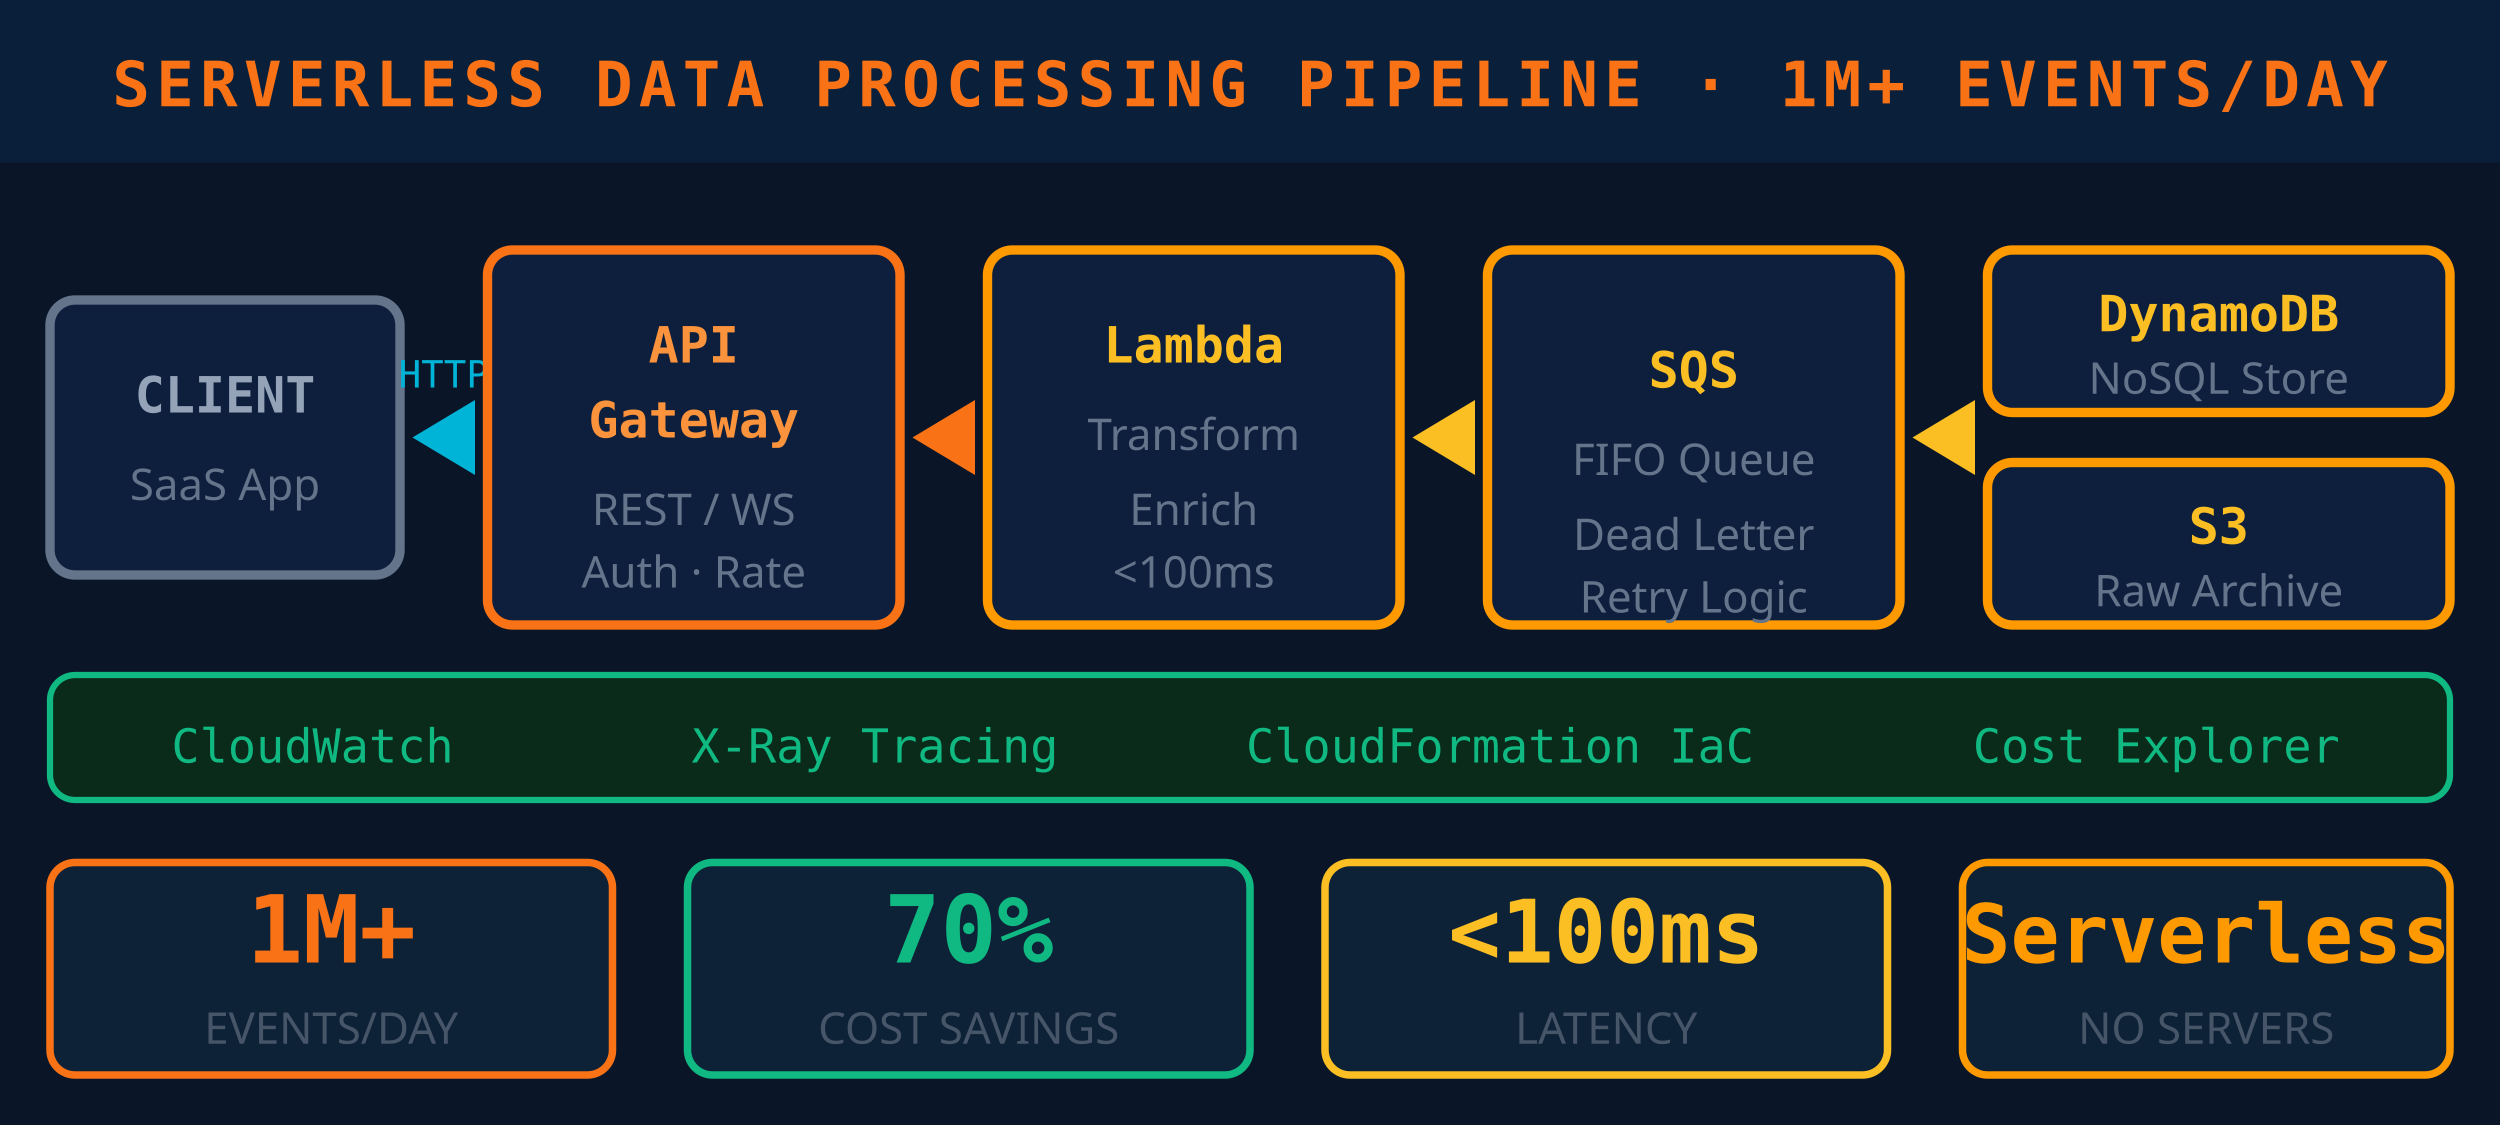
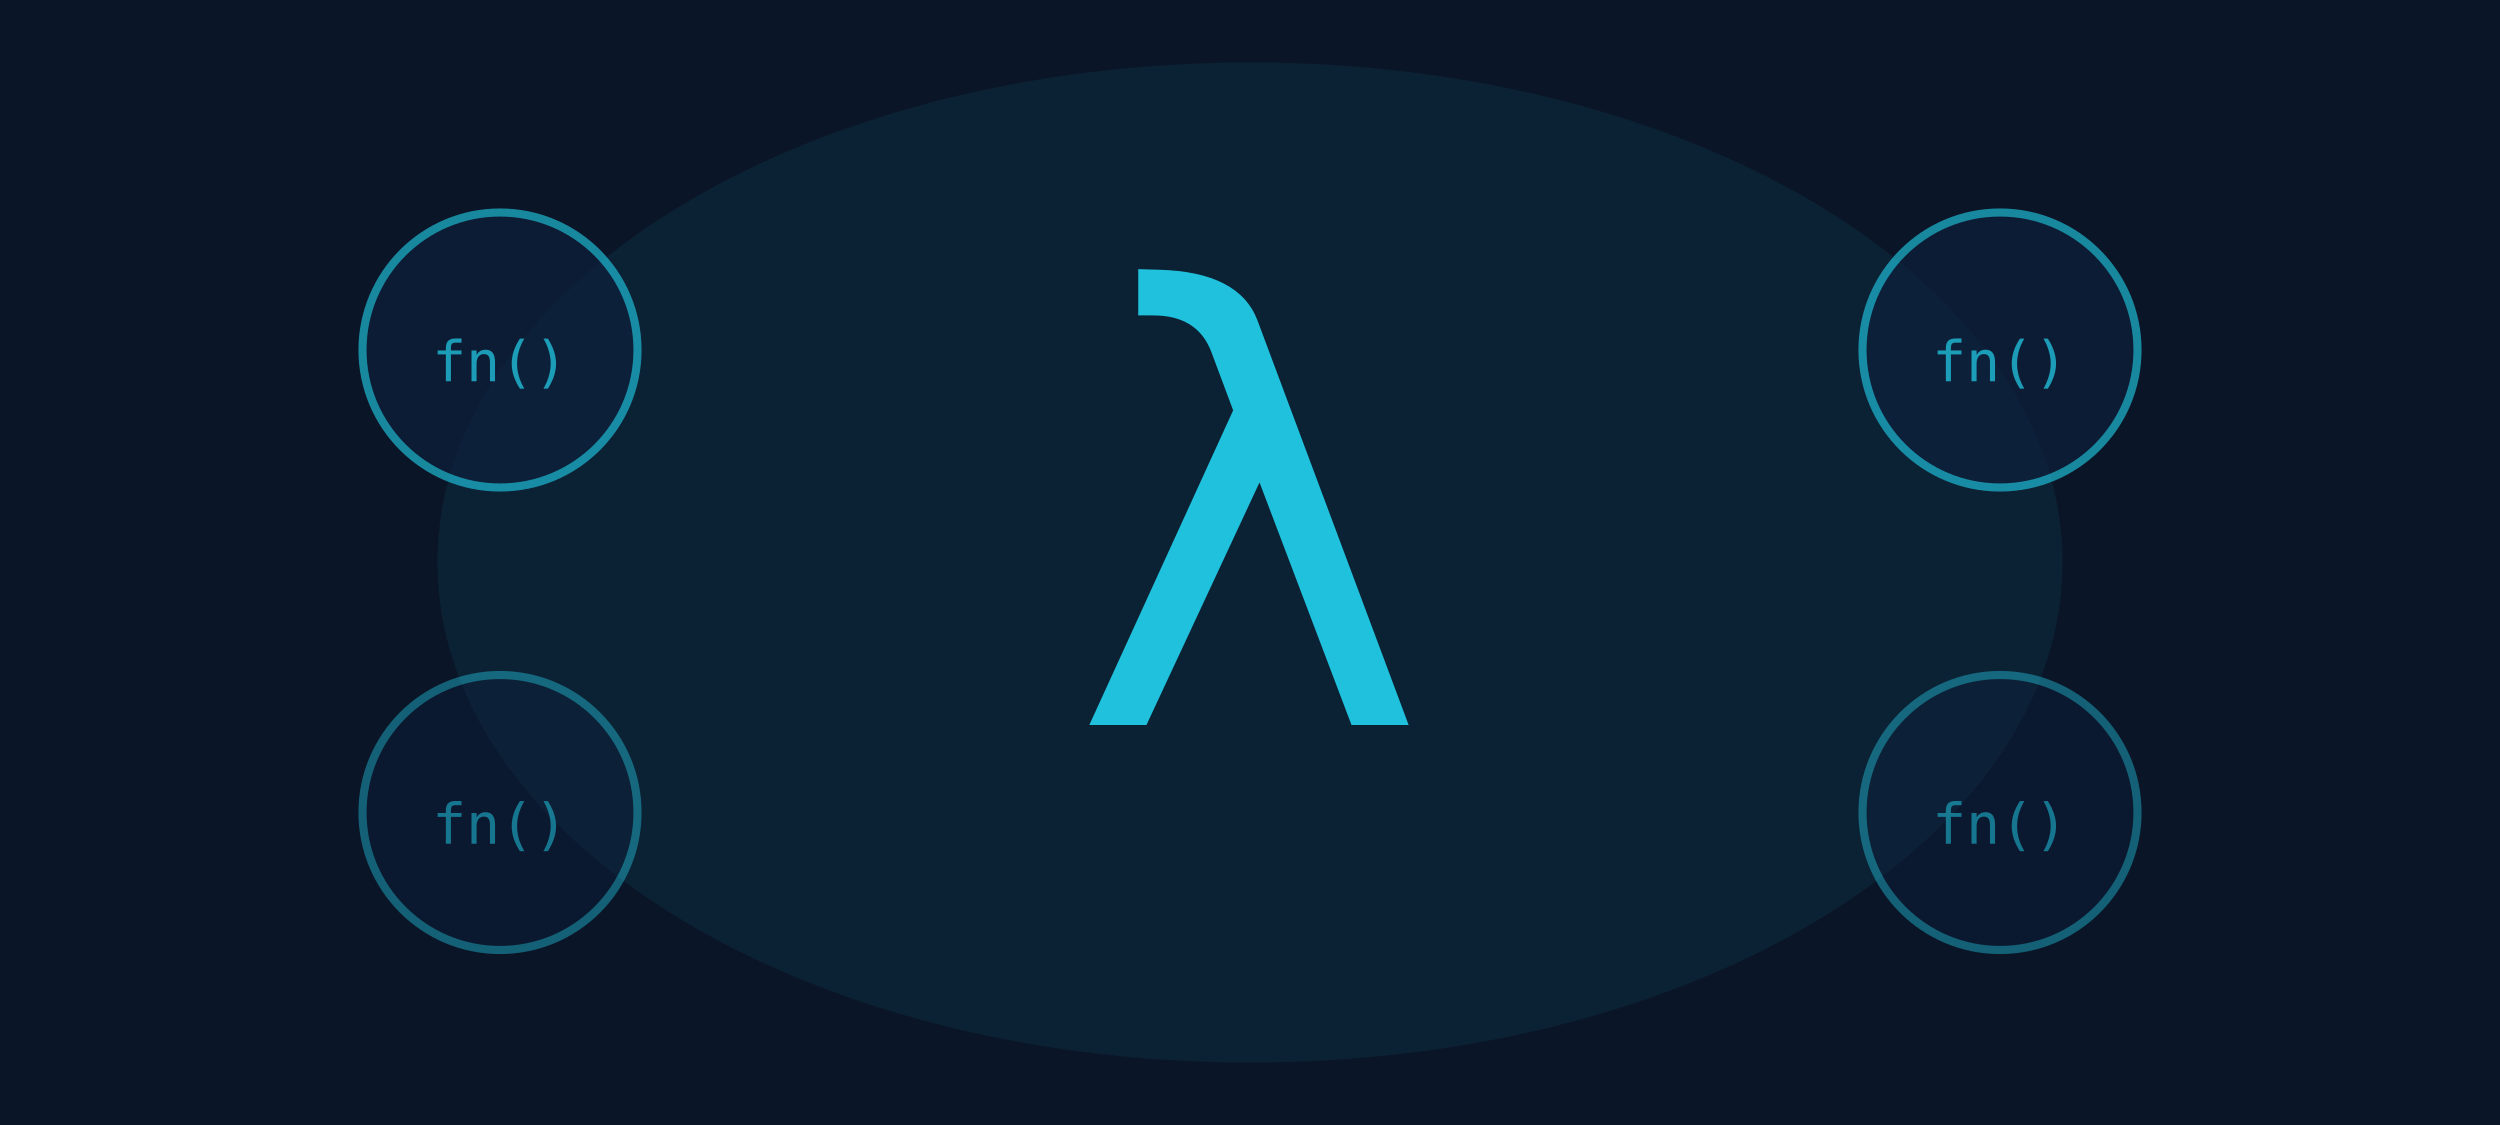
<svg xmlns="http://www.w3.org/2000/svg" viewBox="0 0 400 180">
  <rect width="400" height="180" fill="#0a1628" />
-   <rect width="400" height="26" fill="#0a1f3a" />
-   <text x="200" y="17" text-anchor="middle" fill="#f97316" font-size="10" font-family="monospace" font-weight="bold" letter-spacing="1">SERVERLESS DATA PROCESSING PIPELINE · 1M+ EVENTS/DAY</text>
-   <rect x="8" y="48" width="56" height="44" rx="4" fill="#0d1f3c" stroke="#64748b" stroke-width="1.5" />
-   <text x="36" y="66" text-anchor="middle" fill="#94a3b8" font-size="8" font-family="monospace" font-weight="bold">CLIENT</text>
-   <text x="36" y="80" text-anchor="middle" fill="#64748b" font-size="7" font-family="sans-serif">SaaS App</text>
-   <polygon points="66,70 76,64 76,76" fill="#00b4d8" />
-   <text x="71" y="62" text-anchor="middle" fill="#00b4d8" font-size="6" font-family="monospace">HTTP</text>
-   <rect x="78" y="40" width="66" height="60" rx="4" fill="#0d1f3c" stroke="#f97316" stroke-width="1.5" />
-   <text x="111" y="58" text-anchor="middle" fill="#fb923c" font-size="8" font-family="monospace" font-weight="bold">API</text>
-   <text x="111" y="70" text-anchor="middle" fill="#fb923c" font-size="8" font-family="monospace" font-weight="bold">Gateway</text>
-   <text x="111" y="84" text-anchor="middle" fill="#64748b" font-size="7" font-family="sans-serif">REST / WS</text>
-   <text x="111" y="94" text-anchor="middle" fill="#64748b" font-size="7" font-family="sans-serif">Auth · Rate</text>
-   <polygon points="146,70 156,64 156,76" fill="#f97316" />
-   <rect x="158" y="40" width="66" height="60" rx="4" fill="#0d1f3c" stroke="#ff9900" stroke-width="1.5" />
-   <text x="191" y="58" text-anchor="middle" fill="#fbbf24" font-size="8" font-family="monospace" font-weight="bold">Lambda</text>
-   <text x="191" y="72" text-anchor="middle" fill="#64748b" font-size="7" font-family="sans-serif">Transform</text>
-   <text x="191" y="84" text-anchor="middle" fill="#64748b" font-size="7" font-family="sans-serif">Enrich</text>
-   <text x="191" y="94" text-anchor="middle" fill="#64748b" font-size="7" font-family="sans-serif">&lt;100ms</text>
-   <polygon points="226,70 236,64 236,76" fill="#fbbf24" />
-   <rect x="238" y="40" width="66" height="60" rx="4" fill="#0d1f3c" stroke="#ff9900" stroke-width="1.5" />
-   <text x="271" y="62" text-anchor="middle" fill="#fbbf24" font-size="8" font-family="monospace" font-weight="bold">SQS</text>
-   <text x="271" y="76" text-anchor="middle" fill="#64748b" font-size="7" font-family="sans-serif">FIFO Queue</text>
-   <text x="271" y="88" text-anchor="middle" fill="#64748b" font-size="7" font-family="sans-serif">Dead Letter</text>
-   <text x="271" y="98" text-anchor="middle" fill="#64748b" font-size="7" font-family="sans-serif">Retry Logic</text>
-   <polygon points="306,70 316,64 316,76" fill="#fbbf24" />
-   <rect x="318" y="40" width="74" height="26" rx="4" fill="#0d1f3c" stroke="#ff9900" stroke-width="1.5" />
-   <text x="355" y="53" text-anchor="middle" fill="#fbbf24" font-size="8" font-family="monospace" font-weight="bold">DynamoDB</text>
-   <text x="355" y="63" text-anchor="middle" fill="#64748b" font-size="7" font-family="sans-serif">NoSQL Store</text>
-   <rect x="318" y="74" width="74" height="26" rx="4" fill="#0d1f3c" stroke="#ff9900" stroke-width="1.5" />
-   <text x="355" y="87" text-anchor="middle" fill="#fbbf24" font-size="8" font-family="monospace" font-weight="bold">S3</text>
-   <text x="355" y="97" text-anchor="middle" fill="#64748b" font-size="7" font-family="sans-serif">Raw Archive</text>
-   <rect x="8" y="108" width="384" height="20" rx="4" fill="#0a2a1a" stroke="#10b981" stroke-width="1" />
-   <text x="50" y="122" text-anchor="middle" fill="#10b981" font-size="7.5" font-family="monospace">CloudWatch</text>
-   <text x="140" y="122" text-anchor="middle" fill="#10b981" font-size="7.5" font-family="monospace">X-Ray Tracing</text>
-   <text x="240" y="122" text-anchor="middle" fill="#10b981" font-size="7.5" font-family="monospace">CloudFormation IaC</text>
-   <text x="345" y="122" text-anchor="middle" fill="#10b981" font-size="7.5" font-family="monospace">Cost Explorer</text>
-   <rect x="8" y="138" width="90" height="34" rx="4" fill="#0d2137" stroke="#f97316" stroke-width="1.2" />
-   <text x="53" y="154" text-anchor="middle" fill="#f97316" font-size="15" font-family="monospace" font-weight="bold">1M+</text>
-   <text x="53" y="167" text-anchor="middle" fill="#475569" font-size="7" font-family="sans-serif">EVENTS/DAY</text>
-   <rect x="110" y="138" width="90" height="34" rx="4" fill="#0d2137" stroke="#10b981" stroke-width="1.2" />
-   <text x="155" y="154" text-anchor="middle" fill="#10b981" font-size="15" font-family="monospace" font-weight="bold">70%</text>
-   <text x="155" y="167" text-anchor="middle" fill="#475569" font-size="7" font-family="sans-serif">COST SAVINGS</text>
-   <rect x="212" y="138" width="90" height="34" rx="4" fill="#0d2137" stroke="#fbbf24" stroke-width="1.2" />
-   <text x="257" y="154" text-anchor="middle" fill="#fbbf24" font-size="14" font-family="monospace" font-weight="bold">&lt;100ms</text>
-   <text x="257" y="167" text-anchor="middle" fill="#475569" font-size="7" font-family="sans-serif">LATENCY</text>
-   <rect x="314" y="138" width="78" height="34" rx="4" fill="#0d2137" stroke="#ff9900" stroke-width="1.2" />
-   <text x="353" y="154" text-anchor="middle" fill="#ff9900" font-size="13" font-family="monospace" font-weight="bold">Serverless</text>
-   <text x="353" y="167" text-anchor="middle" fill="#475569" font-size="7" font-family="sans-serif">NO SERVERS</text>
+   <ellipse cx="200" cy="90" rx="130" ry="80" fill="#22d3ee" opacity="0.06" />
+   <text x="200" y="116" text-anchor="middle" fill="#22d3ee" font-size="96" font-family="monospace" font-weight="300" opacity="0.9">λ</text>
+   <circle cx="80" cy="56" r="22" fill="#0d1f3c" stroke="#22d3ee" stroke-width="1.3" opacity="0.6" />
+   <text x="80" y="61" text-anchor="middle" fill="#22d3ee" font-size="9" font-family="monospace" opacity="0.7">fn()</text>
+   <circle cx="320" cy="56" r="22" fill="#0d1f3c" stroke="#22d3ee" stroke-width="1.3" opacity="0.6" />
+   <text x="320" y="61" text-anchor="middle" fill="#22d3ee" font-size="9" font-family="monospace" opacity="0.7">fn()</text>
+   <circle cx="80" cy="130" r="22" fill="#0d1f3c" stroke="#22d3ee" stroke-width="1.3" opacity="0.4" />
+   <text x="80" y="135" text-anchor="middle" fill="#22d3ee" font-size="9" font-family="monospace" opacity="0.5">fn()</text>
+   <circle cx="320" cy="130" r="22" fill="#0d1f3c" stroke="#22d3ee" stroke-width="1.3" opacity="0.4" />
+   <text x="320" y="135" text-anchor="middle" fill="#22d3ee" font-size="9" font-family="monospace" opacity="0.5">fn()</text>
</svg>
